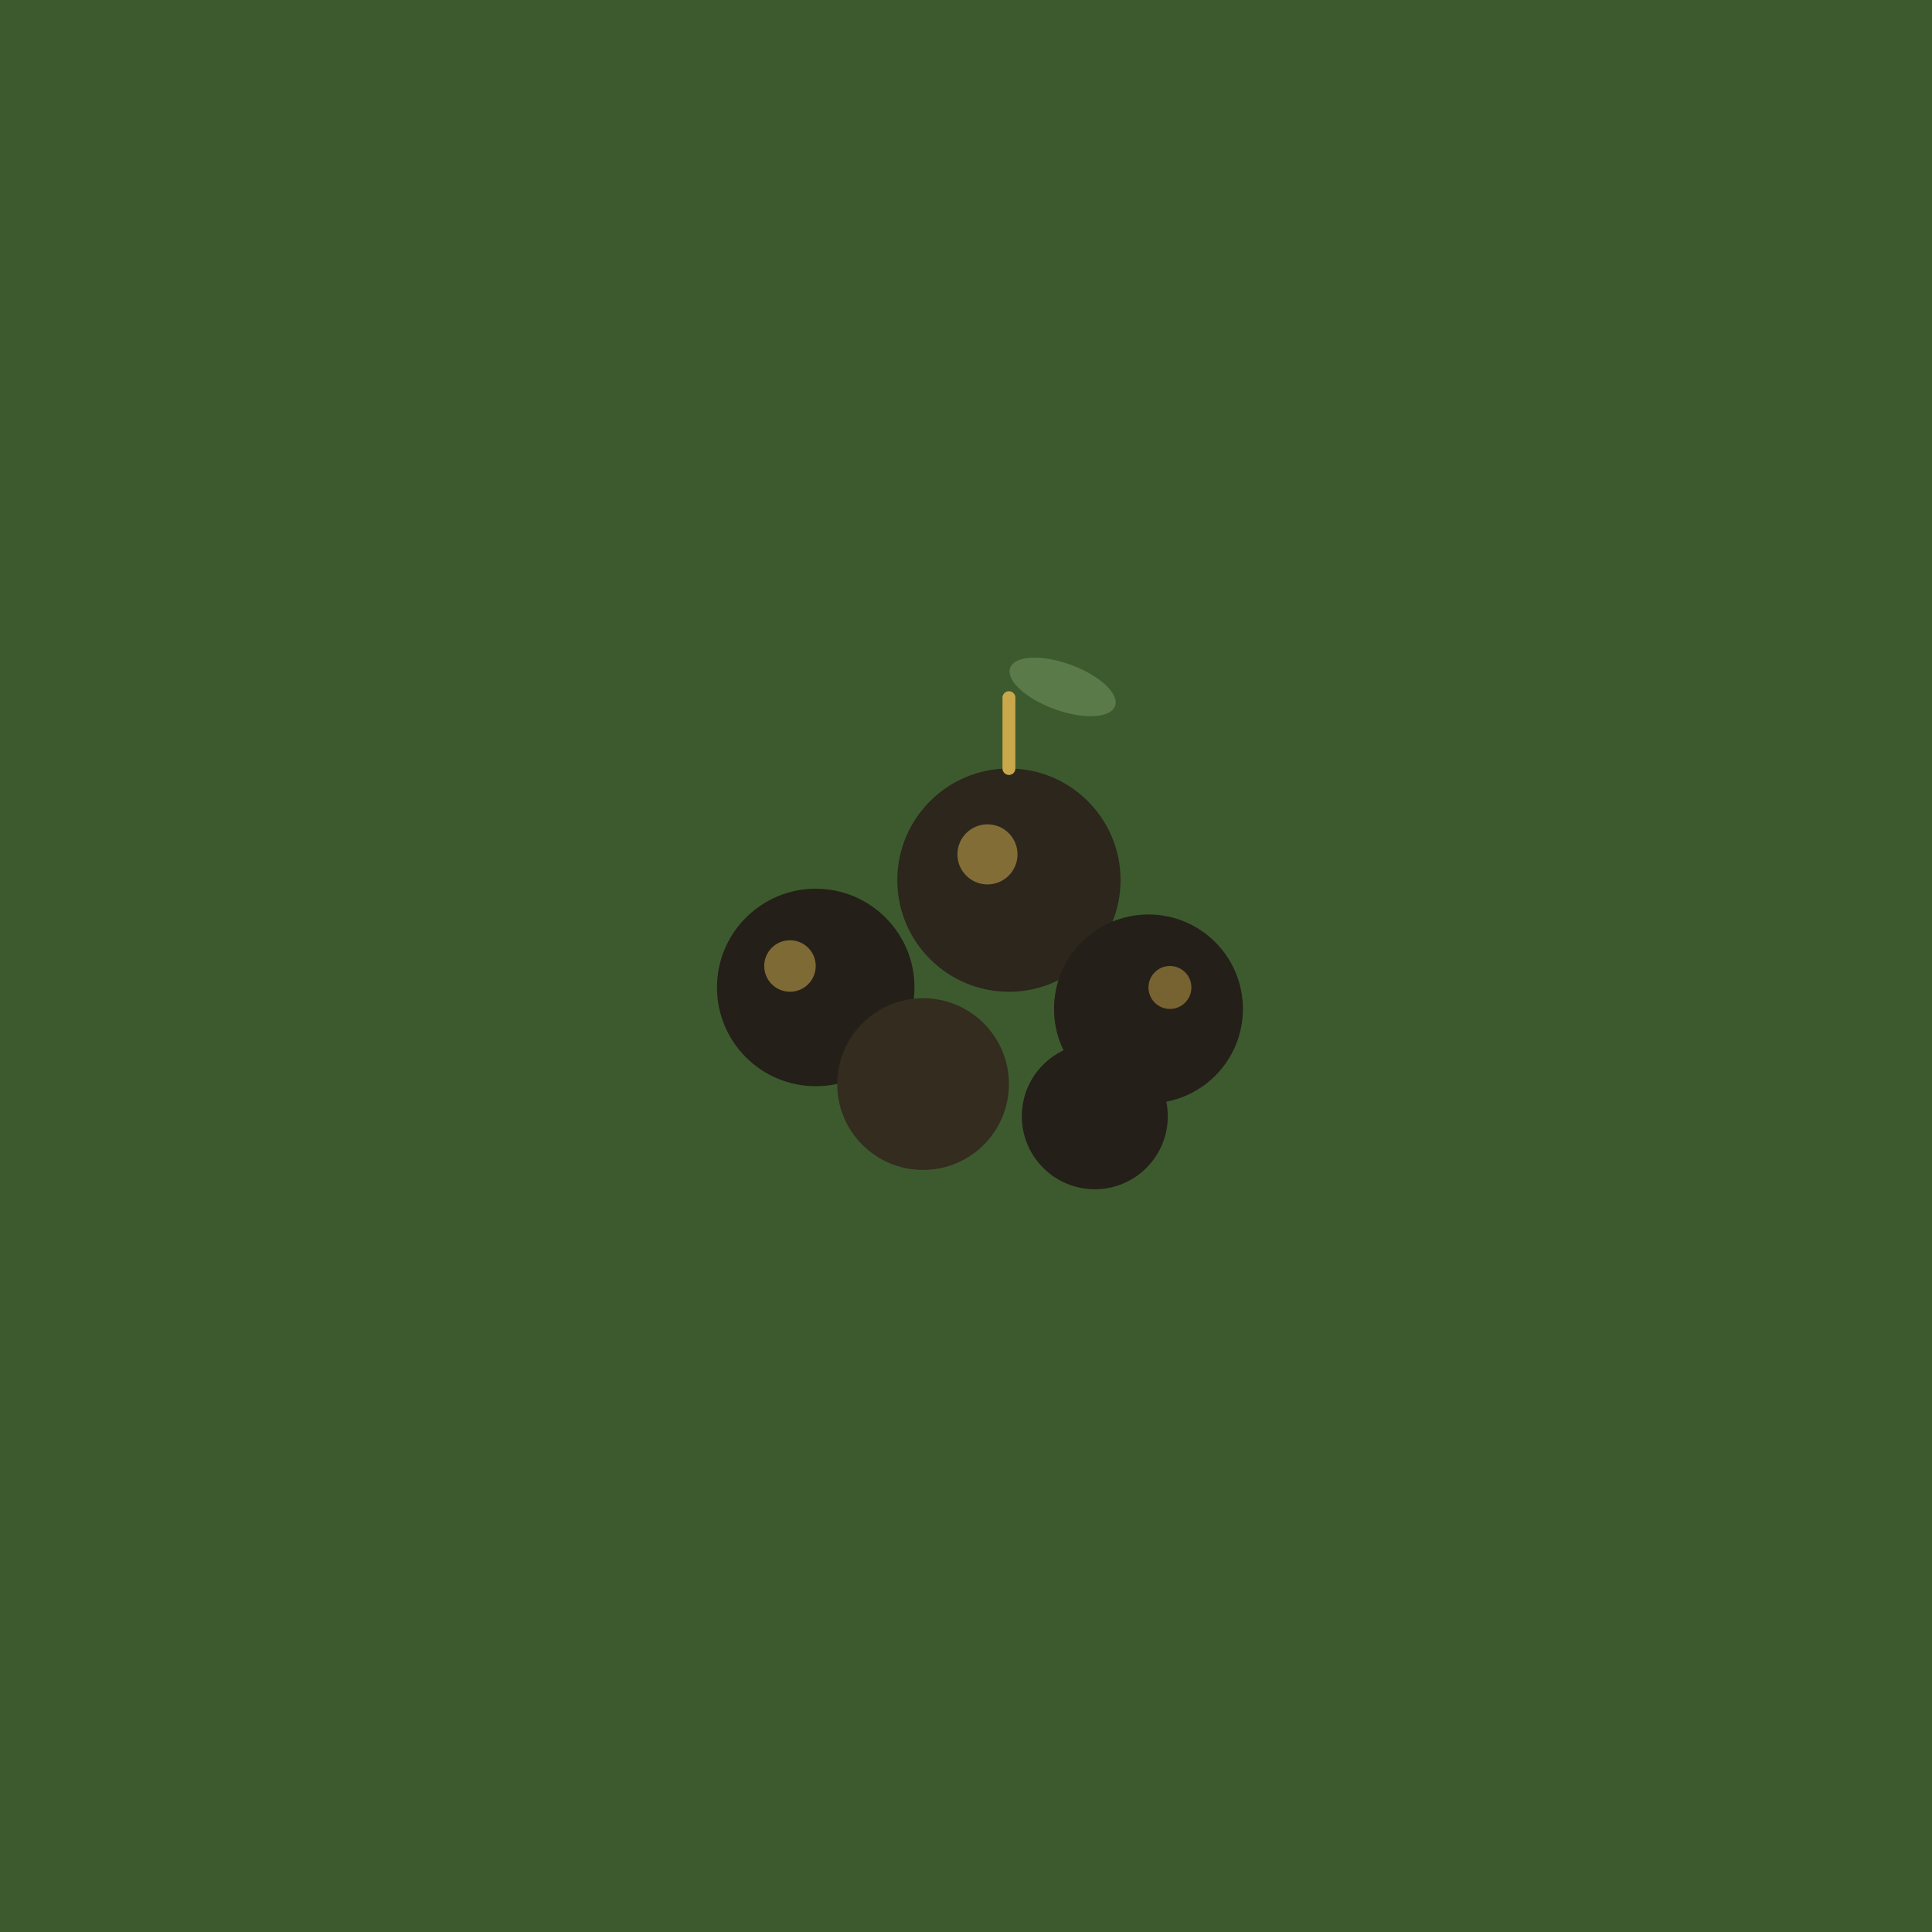
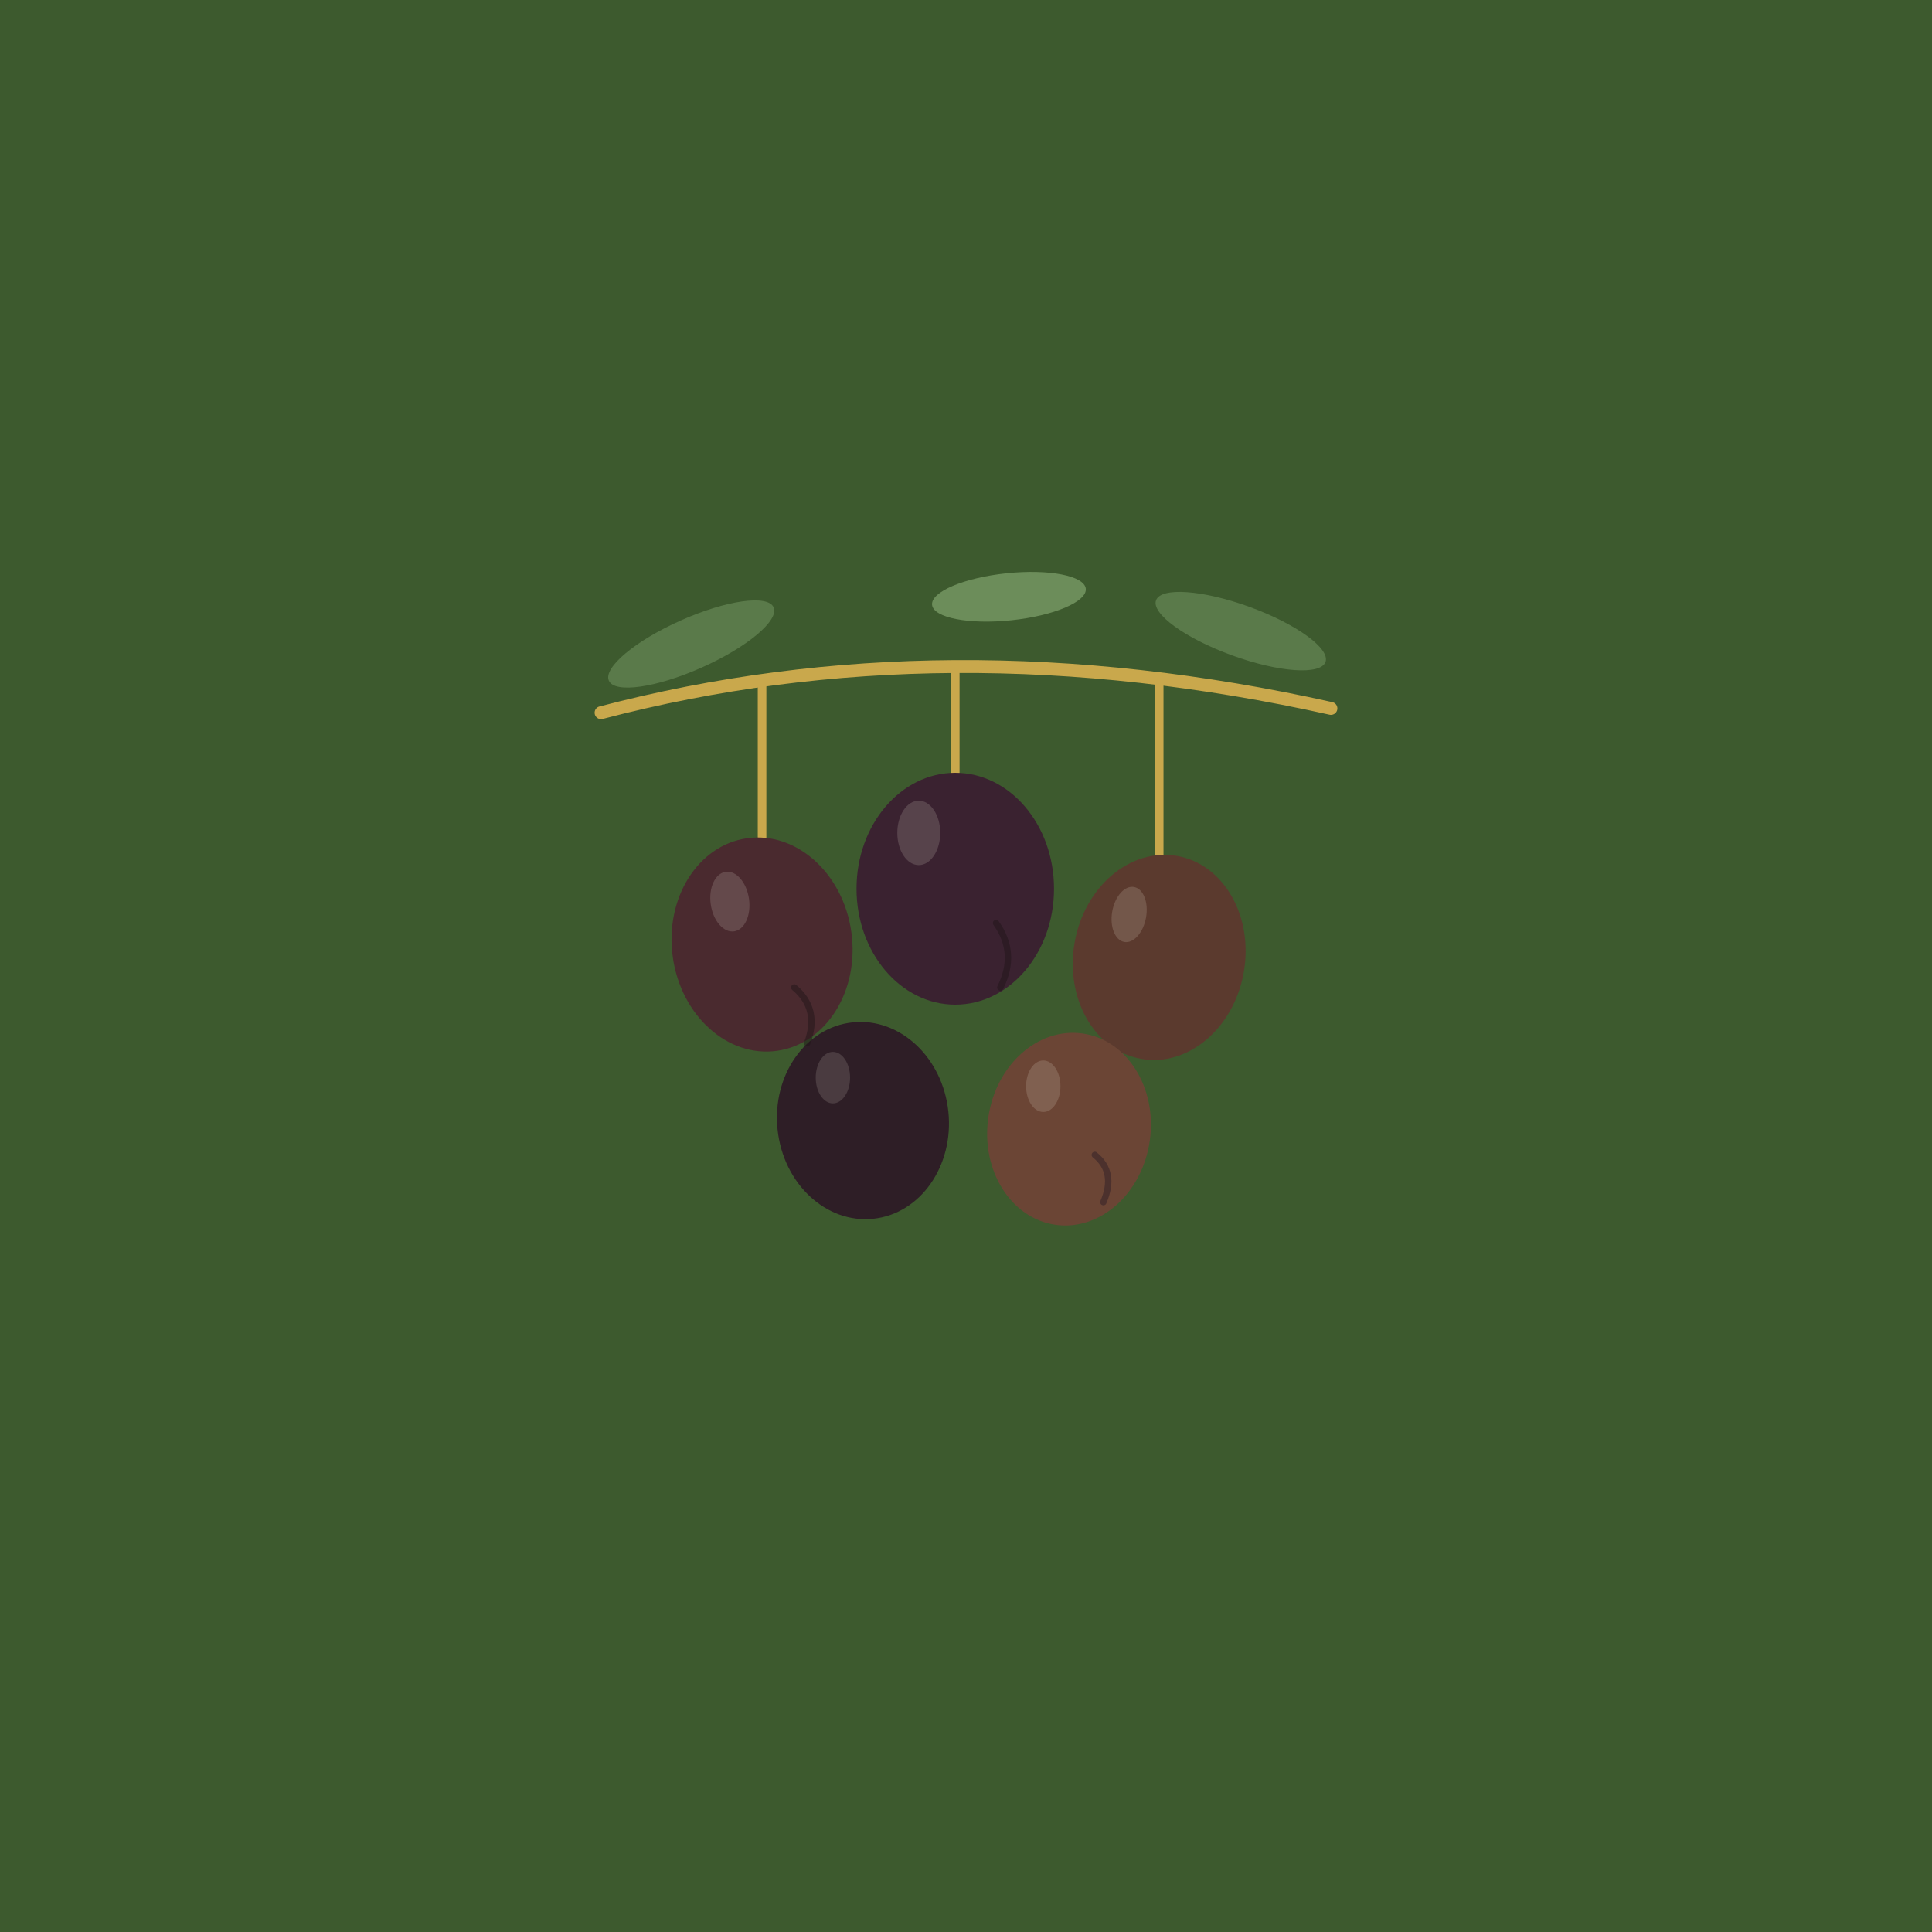
<svg xmlns="http://www.w3.org/2000/svg" viewBox="0 0 900 900" role="img" aria-label="رسم توضيحي: زيتون أسود طبيعي">
  <rect width="900" height="900" fill="#3d5a2e" />
  <g transform="translate(450,450)">
-     <circle cx="-70" cy="10" r="46" fill="#241f18" />
-     <circle cx="20" cy="-40" r="52" fill="#2c261c" />
-     <circle cx="85" cy="20" r="44" fill="#241f18" />
-     <circle cx="-20" cy="55" r="40" fill="#332c1f" />
-     <circle cx="60" cy="70" r="34" fill="#241f18" />
-     <circle cx="-82" cy="0" r="12" fill="#c9a84c" opacity="0.55" />
-     <circle cx="10" cy="-52" r="14" fill="#c9a84c" opacity="0.55" />
-     <circle cx="95" cy="10" r="10" fill="#c9a84c" opacity="0.5" />
-     <line x1="20" y1="-92" x2="20" y2="-125" stroke="#c9a84c" stroke-width="6" stroke-linecap="round" />
-     <ellipse cx="45" cy="-130" rx="26" ry="11" fill="#5a7a4a" transform="rotate(20 45 -130)" />
+     <path d="M-170,-118 Q-10,-160 170,-120" stroke="#c9a84c" stroke-width="6" fill="none" stroke-linecap="round" />
+     <ellipse cx="-128" cy="-150" rx="42" ry="12" fill="#5a7a4a" transform="rotate(-24 -128 -150)" />
+     <ellipse cx="128" cy="-156" rx="42" ry="12" fill="#5a7a4a" transform="rotate(20 128 -156)" />
+     <ellipse cx="20" cy="-172" rx="36" ry="11" fill="#6c8d5a" transform="rotate(-6 20 -172)" />
+     <line x1="-95" y1="-132" x2="-95" y2="-60" stroke="#c9a84c" stroke-width="4" stroke-linecap="round" />
+     <line x1="-5" y1="-140" x2="-5" y2="-88" stroke="#c9a84c" stroke-width="4" stroke-linecap="round" />
+     <line x1="90" y1="-131" x2="90" y2="-52" stroke="#c9a84c" stroke-width="4" stroke-linecap="round" />
+     <ellipse cx="-95" cy="-10" rx="42" ry="50" fill="#4a2a2f" transform="rotate(-8 -95 -10)" />
+     <ellipse cx="-5" cy="-36" rx="46" ry="54" fill="#3a2230" />
+     <ellipse cx="90" cy="-4" rx="40" ry="48" fill="#5b3a2e" transform="rotate(10 90 -4)" />
+     <ellipse cx="-48" cy="72" rx="40" ry="46" fill="#2e1e26" transform="rotate(-6 -48 72)" />
+     <ellipse cx="48" cy="76" rx="38" ry="45" fill="#6b4535" transform="rotate(8 48 76)" />
+     <ellipse cx="-110" cy="-30" rx="9" ry="14" fill="#f5f0e1" opacity="0.16" transform="rotate(-8 -110 -30)" />
+     <ellipse cx="-22" cy="-62" rx="10" ry="15" fill="#f5f0e1" opacity="0.16" />
+     <ellipse cx="76" cy="-24" rx="8" ry="13" fill="#f5f0e1" opacity="0.16" transform="rotate(10 76 -24)" />
+     <ellipse cx="-62" cy="52" rx="8" ry="12" fill="#f5f0e1" opacity="0.14" />
+     <ellipse cx="36" cy="56" rx="8" ry="12" fill="#f5f0e1" opacity="0.16" />
+     <path d="M-80,10 q12,10 6,26" stroke="#1f1418" stroke-width="3" fill="none" opacity="0.5" stroke-linecap="round" />
+     <path d="M14,-20 q10,14 2,30" stroke="#1f1418" stroke-width="3" fill="none" opacity="0.5" stroke-linecap="round" />
+     <path d="M60,88 q10,8 4,22" stroke="#2e1e26" stroke-width="3" fill="none" opacity="0.5" stroke-linecap="round" />
  </g>
</svg>
